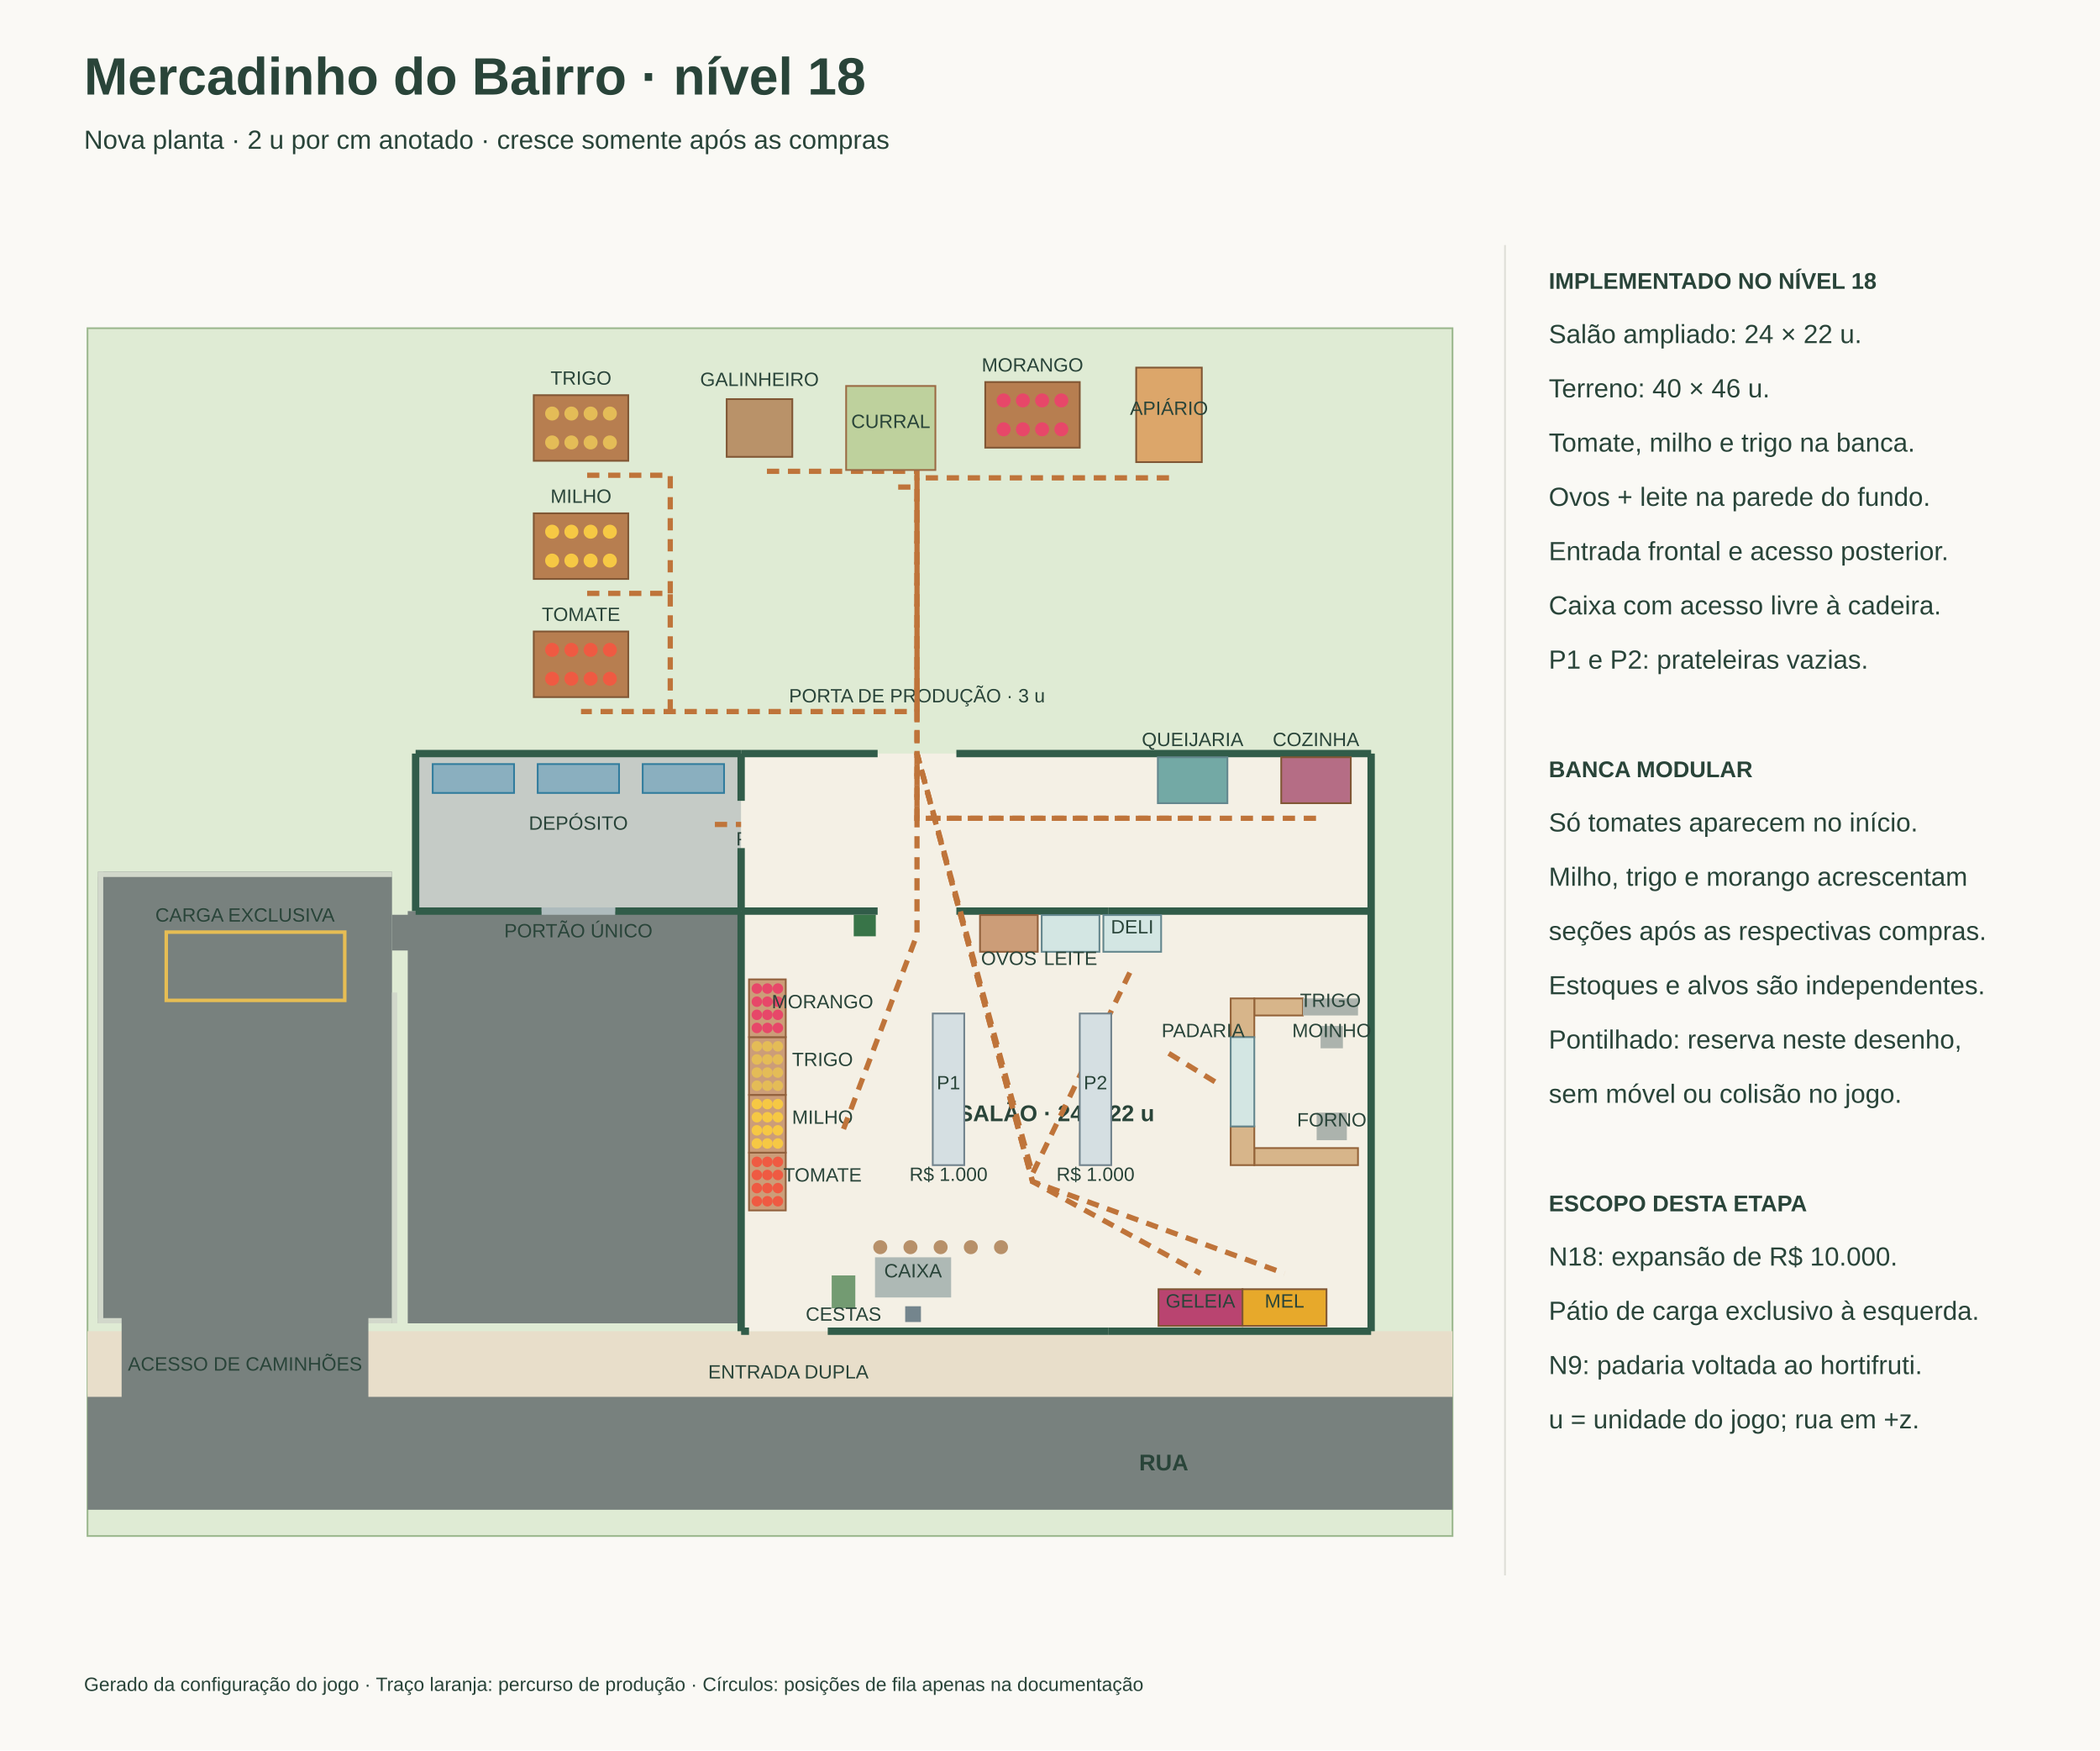
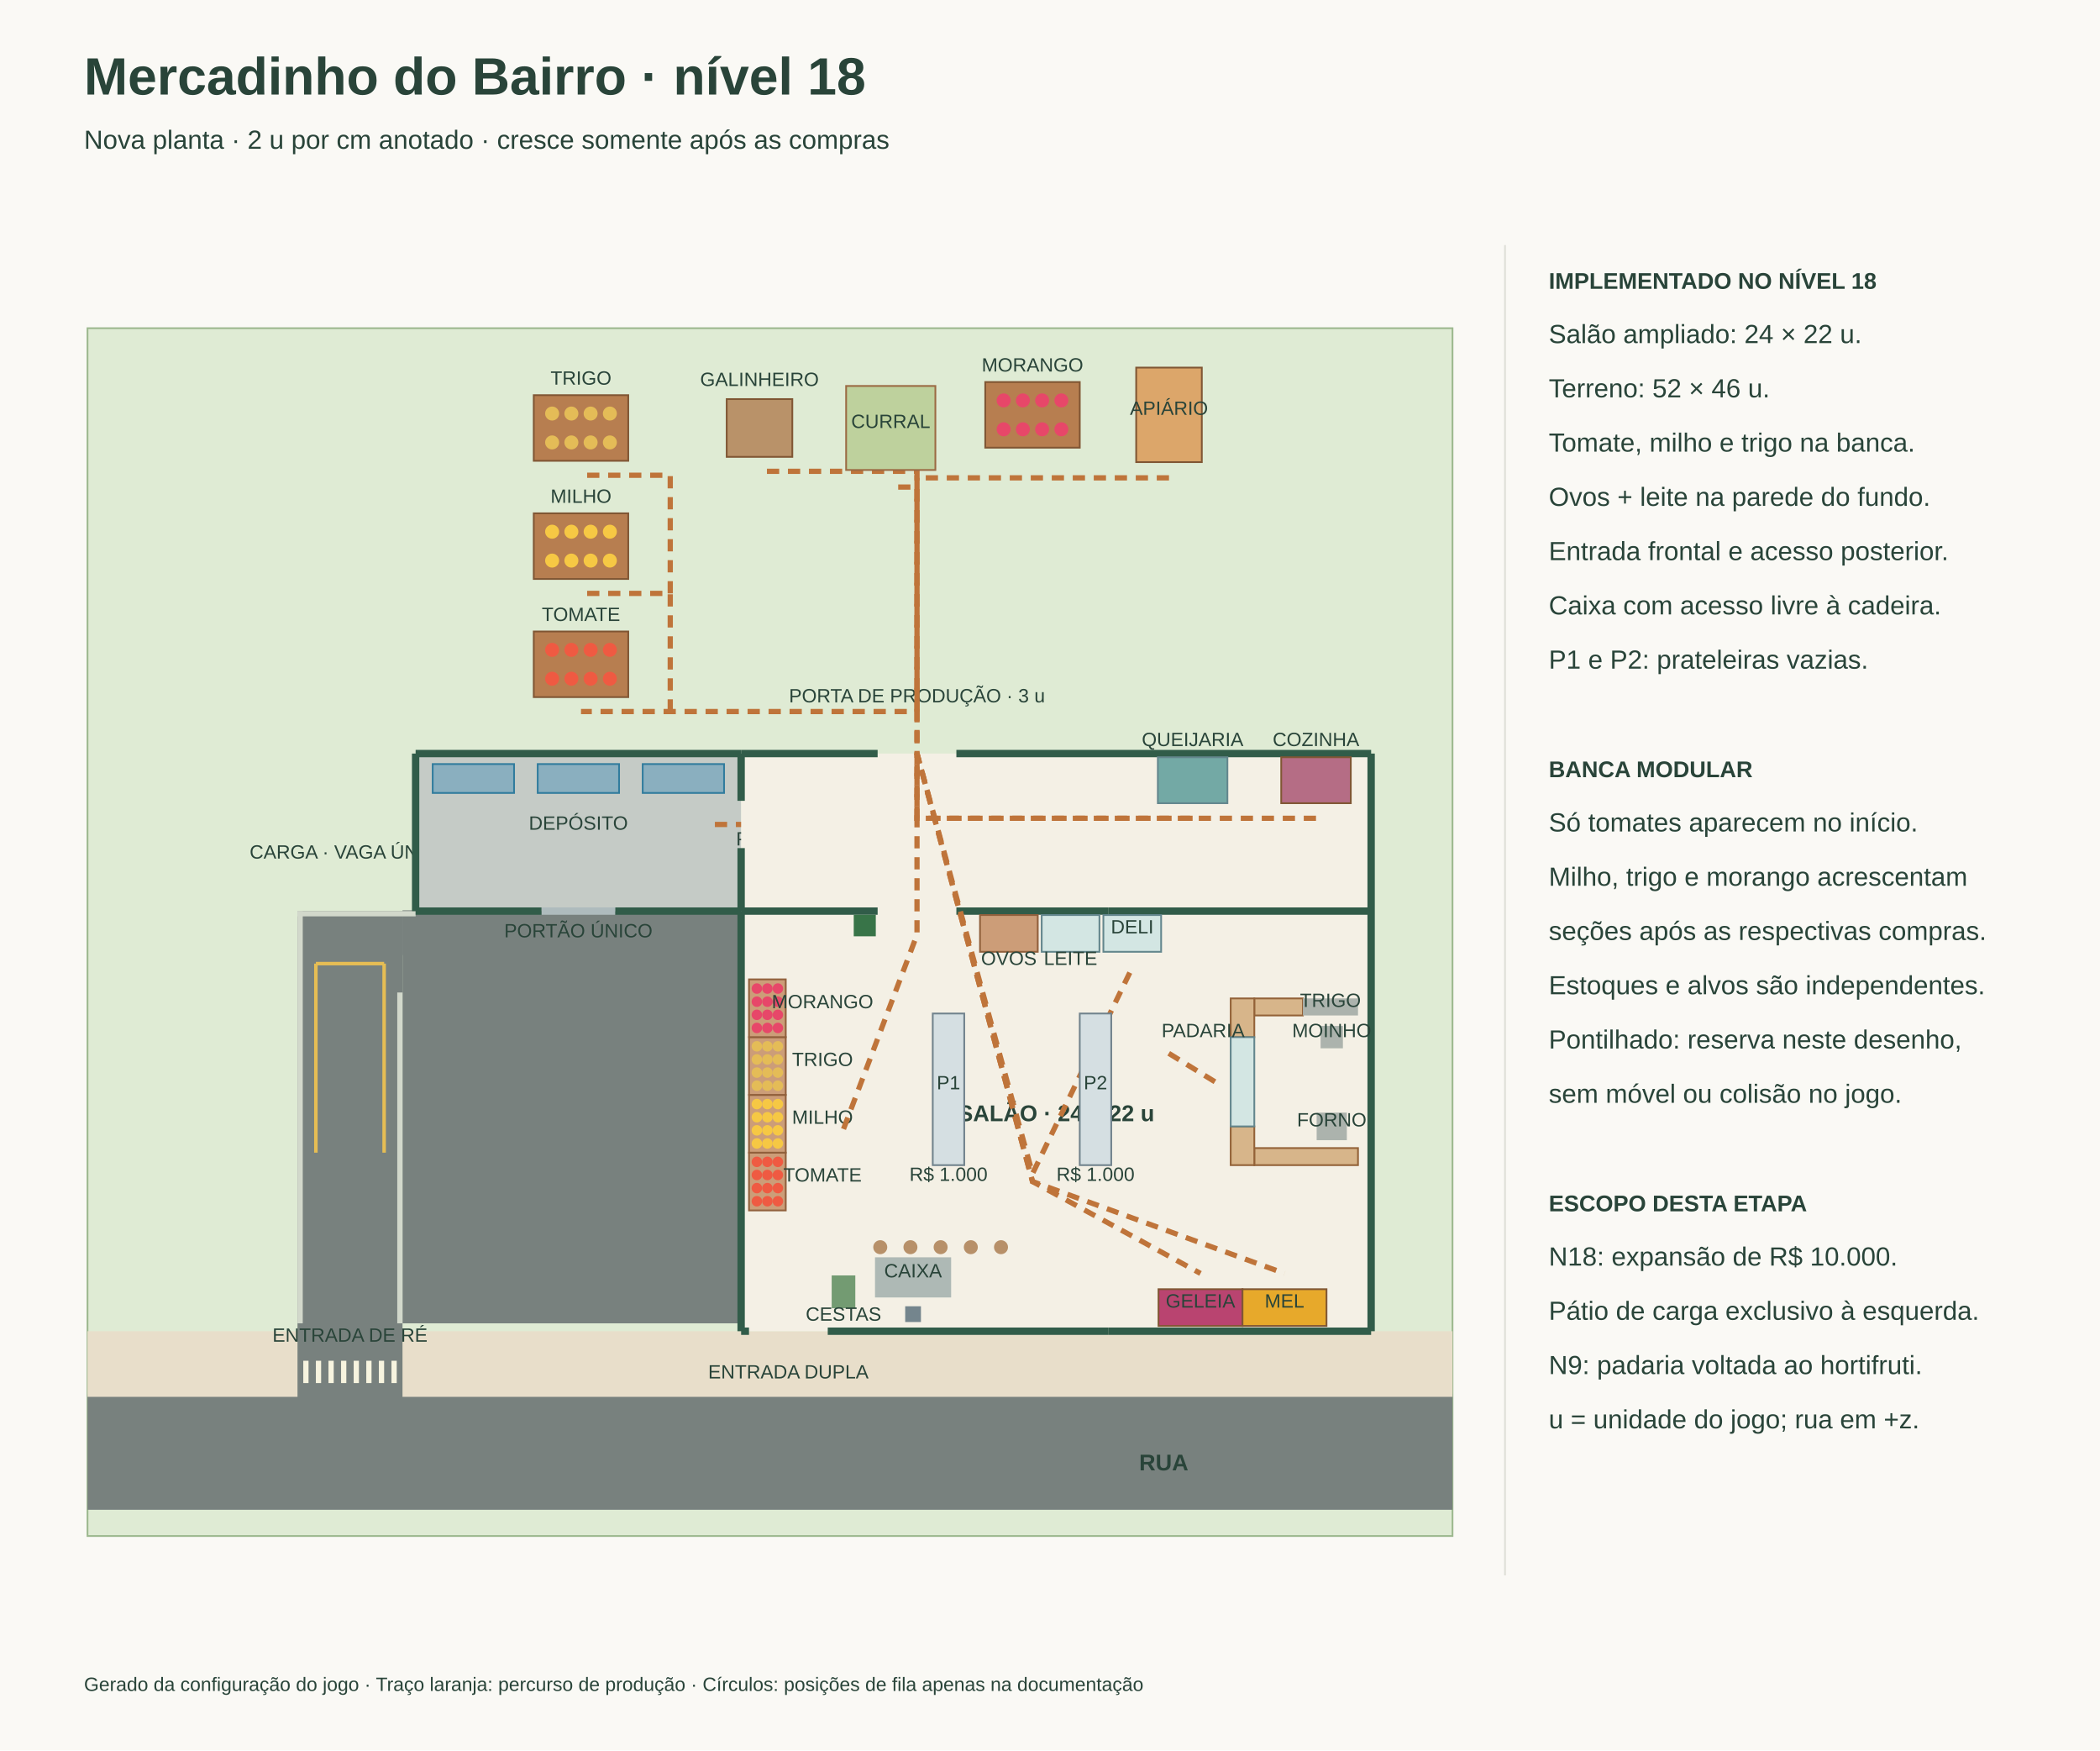
<svg xmlns="http://www.w3.org/2000/svg" width="1200" height="1000" viewBox="0 0 1200 1000" role="img" aria-labelledby="title desc">
  <style>text{font-family:Arial,sans-serif;fill:#294439}.title{font-size:30px;font-weight:bold}.label{font-size:13px;font-weight:bold}.note{font-size:15px}.small{font-size:11px}.wall{fill:#315c49}.route{fill:none;stroke:#bf743a;stroke-width:3;stroke-dasharray:7 5}</style>
  <rect width="1200" height="1000" fill="#faf9f5" />
  <text x="48" y="54" class="title">Mercadinho do Bairro · nível 18</text>
  <text x="48" y="85" class="note">Nova planta · 2 u por cm anotado · cresce somente após as compras</text>
  <rect x="50" y="187.5" width="780" height="690" fill="#dfebd4" stroke="#9cb88e" />
  <rect x="50" y="796.5" width="780" height="66" fill="#78817e" />
  <rect x="50" y="760.5" width="780" height="37.5" fill="#e8deca" />
  <text x="665" y="840" text-anchor="middle" class="label">RUA</text>
-   <rect x="233" y="520.5" width="190.5" height="235.5" fill="#78817e" />
-   <rect x="56" y="498" width="168" height="258" fill="#78817e" />
-   <rect x="69.5" y="756" width="141" height="42.9" fill="#78817e" />
-   <rect x="224" y="522.6" width="114" height="20.4" fill="#78817e" />
-   <rect x="95" y="532.5" width="102" height="39" fill="none" stroke="#e6bd54" stroke-width="2" />
-   <rect x="56" y="498" width="3" height="258" fill="#d2d8cb" />
-   <rect x="56" y="498" width="168" height="3" fill="#d2d8cb" />
-   <rect x="224" y="567" width="3" height="189" fill="#d2d8cb" />
-   <rect x="56" y="753" width="13.5" height="3" fill="#d2d8cb" />
-   <rect x="210.5" y="753" width="13.5" height="3" fill="#d2d8cb" />
-   <text x="140" y="526.5" text-anchor="middle" class="small">CARGA EXCLUSIVA</text>
-   <text x="140" y="783" text-anchor="middle" class="small">ACESSO DE CAMINHÕES</text>
+   <rect x="230" y="520.5" width="193.5" height="235.5" fill="#78817e" />
+   <rect x="170" y="520.5" width="60" height="235.5" fill="#78817e" />
+   <rect x="170" y="756" width="60" height="42.9" fill="#78817e" />
+   <rect x="230" y="520.05" width="108" height="25.5" fill="#78817e" />
+   <line x1="180.5" y1="550.5" x2="219.5" y2="550.5" stroke="#e6bd54" stroke-width="2" />
+   <line x1="180.5" y1="550.5" x2="180.5" y2="658.5" stroke="#e6bd54" stroke-width="2" />
+   <line x1="219.5" y1="550.5" x2="219.5" y2="658.5" stroke="#e6bd54" stroke-width="2" />
+   <rect x="170" y="520.5" width="3" height="235.5" fill="#d2d8cb" />
+   <rect x="170" y="520.5" width="67.5" height="3" fill="#d2d8cb" />
+   <rect x="227" y="567" width="3" height="189" fill="#d2d8cb" />
+   <rect x="173.3" y="777.375" width="3" height="12.75" fill="#f7f4df" />
+   <rect x="180.5" y="777.375" width="3" height="12.75" fill="#f7f4df" />
+   <rect x="187.7" y="777.375" width="3" height="12.75" fill="#f7f4df" />
+   <rect x="194.9" y="777.375" width="3" height="12.75" fill="#f7f4df" />
+   <rect x="202.1" y="777.375" width="3" height="12.75" fill="#f7f4df" />
+   <rect x="209.3" y="777.375" width="3" height="12.75" fill="#f7f4df" />
+   <rect x="216.5" y="777.375" width="3" height="12.75" fill="#f7f4df" />
+   <rect x="223.7" y="777.375" width="3" height="12.75" fill="#f7f4df" />
+   <text x="200" y="490.5" text-anchor="middle" class="small">CARGA · VAGA ÚNICA</text>
+   <text x="200" y="766.5" text-anchor="middle" class="small">ENTRADA DE RÉ</text>
  <rect x="237.5" y="430.5" width="186" height="90" fill="#c5cbc6" />
  <rect x="237.5" y="428.4" width="186" height="4.2" fill="#315c49" />
  <rect x="235.4" y="430.5" width="4.2" height="90" fill="#315c49" />
  <rect x="237.5" y="518.4" width="72" height="4.2" fill="#315c49" />
  <rect x="351.5" y="518.4" width="72" height="4.2" fill="#315c49" />
  <rect x="247.25" y="436.5" width="46.5" height="16.5" fill="#8aafbf" stroke="#317c9d" />
  <rect x="307.25" y="436.5" width="46.5" height="16.5" fill="#8aafbf" stroke="#317c9d" />
  <rect x="367.25" y="436.5" width="46.5" height="16.5" fill="#8aafbf" stroke="#317c9d" />
  <rect x="309.5" y="518.4" width="42" height="4.2" fill="#aebbbd" />
  <text x="330.5" y="474" text-anchor="middle" class="small">DEPÓSITO</text>
  <text x="330.5" y="535.5" text-anchor="middle" class="small">PORTÃO ÚNICO</text>
  <path d="M408.5,471L438.5,471" class="route" />
  <text x="468.5" y="483" text-anchor="middle" class="small">PASSAGEM LIVRE</text>
  <rect x="423.5" y="430.5" width="360" height="330" fill="#f4f0e5" />
  <rect x="423.5" y="518.4" width="78" height="4.2" fill="#315c49" />
  <rect x="546.5" y="518.4" width="87" height="4.2" fill="#315c49" />
  <rect x="421.4" y="520.5" width="4.2" height="240" fill="#315c49" />
  <rect x="423.5" y="758.4" width="4.5" height="4.2" fill="#315c49" />
  <rect x="473" y="758.4" width="160.5" height="4.2" fill="#315c49" />
  <rect x="633.5" y="518.4" width="150" height="4.2" fill="#315c49" />
  <rect x="633.5" y="758.4" width="150" height="4.2" fill="#315c49" />
  <rect x="423.5" y="428.4" width="78" height="4.2" fill="#315c49" />
  <rect x="546.5" y="428.4" width="237" height="4.2" fill="#315c49" />
  <rect x="421.4" y="430.5" width="4.2" height="27" fill="#315c49" />
  <rect x="421.4" y="484.5" width="4.2" height="36" fill="#315c49" />
  <rect x="781.4" y="430.5" width="4.2" height="330" fill="#315c49" />
  <rect x="487.85" y="522.6" width="12.6" height="12.3" fill="#387448" />
  <rect x="475.25" y="728.625" width="13.5" height="18.75" fill="#739b72" />
  <text x="482" y="754.5" text-anchor="middle" class="small">CESTAS</text>
  <rect x="500" y="718.275" width="43.5" height="22.95" fill="#aeb9b5" />
  <text x="521.75" y="729.75" text-anchor="middle" class="small">CAIXA</text>
  <rect x="517.25" y="746.25" width="9" height="9" fill="#74858d" />
  <rect x="428" y="658.5" width="21" height="33" fill="#cc9d78" stroke="#91603c" />
  <circle cx="432.5" cy="663.75" r="3" fill="#ef5a42" />
  <circle cx="438.5" cy="663.75" r="3" fill="#ef5a42" />
  <circle cx="444.5" cy="663.75" r="3" fill="#ef5a42" />
  <circle cx="432.5" cy="671.25" r="3" fill="#ef5a42" />
  <circle cx="438.5" cy="671.25" r="3" fill="#ef5a42" />
  <circle cx="444.5" cy="671.25" r="3" fill="#ef5a42" />
  <circle cx="432.5" cy="678.75" r="3" fill="#ef5a42" />
  <circle cx="438.5" cy="678.75" r="3" fill="#ef5a42" />
  <circle cx="444.5" cy="678.75" r="3" fill="#ef5a42" />
  <circle cx="432.5" cy="686.25" r="3" fill="#ef5a42" />
  <circle cx="438.5" cy="686.25" r="3" fill="#ef5a42" />
  <circle cx="444.5" cy="686.25" r="3" fill="#ef5a42" />
  <text x="470" y="675" text-anchor="middle" class="small">TOMATE</text>
  <rect x="305" y="360.75" width="54" height="37.5" fill="#b77e50" stroke="#805634" />
  <circle cx="315.5" cy="371.25" r="4" fill="#ef5a42" />
  <circle cx="326.5" cy="371.25" r="4" fill="#ef5a42" />
  <circle cx="337.5" cy="371.25" r="4" fill="#ef5a42" />
  <circle cx="348.5" cy="371.25" r="4" fill="#ef5a42" />
  <circle cx="315.5" cy="387.75" r="4" fill="#ef5a42" />
  <circle cx="326.5" cy="387.75" r="4" fill="#ef5a42" />
  <circle cx="337.5" cy="387.75" r="4" fill="#ef5a42" />
  <circle cx="348.5" cy="387.75" r="4" fill="#ef5a42" />
  <text x="332" y="354.75" text-anchor="middle" class="small">TOMATE</text>
  <rect x="428" y="625.5" width="21" height="33" fill="#cc9d78" stroke="#91603c" />
  <circle cx="432.5" cy="630.75" r="3" fill="#f6c844" />
  <circle cx="438.5" cy="630.75" r="3" fill="#f6c844" />
  <circle cx="444.5" cy="630.75" r="3" fill="#f6c844" />
  <circle cx="432.5" cy="638.25" r="3" fill="#f6c844" />
  <circle cx="438.5" cy="638.25" r="3" fill="#f6c844" />
  <circle cx="444.5" cy="638.25" r="3" fill="#f6c844" />
  <circle cx="432.5" cy="645.75" r="3" fill="#f6c844" />
  <circle cx="438.5" cy="645.75" r="3" fill="#f6c844" />
  <circle cx="444.5" cy="645.75" r="3" fill="#f6c844" />
  <circle cx="432.5" cy="653.25" r="3" fill="#f6c844" />
  <circle cx="438.5" cy="653.25" r="3" fill="#f6c844" />
  <circle cx="444.5" cy="653.25" r="3" fill="#f6c844" />
  <text x="470" y="642" text-anchor="middle" class="small">MILHO</text>
  <rect x="305" y="293.25" width="54" height="37.5" fill="#b77e50" stroke="#805634" />
  <circle cx="315.5" cy="303.75" r="4" fill="#f6c844" />
  <circle cx="326.5" cy="303.75" r="4" fill="#f6c844" />
  <circle cx="337.5" cy="303.75" r="4" fill="#f6c844" />
  <circle cx="348.5" cy="303.75" r="4" fill="#f6c844" />
  <circle cx="315.5" cy="320.25" r="4" fill="#f6c844" />
  <circle cx="326.5" cy="320.25" r="4" fill="#f6c844" />
  <circle cx="337.5" cy="320.25" r="4" fill="#f6c844" />
  <circle cx="348.5" cy="320.25" r="4" fill="#f6c844" />
  <text x="332" y="287.25" text-anchor="middle" class="small">MILHO</text>
  <rect x="428" y="592.5" width="21" height="33" fill="#cc9d78" stroke="#91603c" />
  <circle cx="432.5" cy="597.75" r="3" fill="#e4bc57" />
  <circle cx="438.5" cy="597.75" r="3" fill="#e4bc57" />
  <circle cx="444.5" cy="597.75" r="3" fill="#e4bc57" />
  <circle cx="432.5" cy="605.25" r="3" fill="#e4bc57" />
  <circle cx="438.5" cy="605.25" r="3" fill="#e4bc57" />
  <circle cx="444.5" cy="605.25" r="3" fill="#e4bc57" />
  <circle cx="432.5" cy="612.75" r="3" fill="#e4bc57" />
  <circle cx="438.5" cy="612.75" r="3" fill="#e4bc57" />
  <circle cx="444.5" cy="612.75" r="3" fill="#e4bc57" />
  <circle cx="432.5" cy="620.25" r="3" fill="#e4bc57" />
  <circle cx="438.5" cy="620.25" r="3" fill="#e4bc57" />
  <circle cx="444.5" cy="620.25" r="3" fill="#e4bc57" />
  <text x="470" y="609" text-anchor="middle" class="small">TRIGO</text>
  <rect x="305" y="225.75" width="54" height="37.5" fill="#b77e50" stroke="#805634" />
  <circle cx="315.5" cy="236.25" r="4" fill="#e4bc57" />
  <circle cx="326.5" cy="236.25" r="4" fill="#e4bc57" />
  <circle cx="337.5" cy="236.25" r="4" fill="#e4bc57" />
  <circle cx="348.5" cy="236.25" r="4" fill="#e4bc57" />
  <circle cx="315.5" cy="252.75" r="4" fill="#e4bc57" />
  <circle cx="326.5" cy="252.75" r="4" fill="#e4bc57" />
  <circle cx="337.5" cy="252.75" r="4" fill="#e4bc57" />
  <circle cx="348.5" cy="252.75" r="4" fill="#e4bc57" />
  <text x="332" y="219.75" text-anchor="middle" class="small">TRIGO</text>
  <rect x="428" y="559.5" width="21" height="33" fill="#cc9d78" stroke="#91603c" />
  <circle cx="432.5" cy="564.75" r="3" fill="#e74769" />
  <circle cx="438.5" cy="564.75" r="3" fill="#e74769" />
  <circle cx="444.5" cy="564.75" r="3" fill="#e74769" />
  <circle cx="432.5" cy="572.25" r="3" fill="#e74769" />
  <circle cx="438.5" cy="572.25" r="3" fill="#e74769" />
  <circle cx="444.5" cy="572.25" r="3" fill="#e74769" />
  <circle cx="432.5" cy="579.75" r="3" fill="#e74769" />
  <circle cx="438.5" cy="579.75" r="3" fill="#e74769" />
  <circle cx="444.5" cy="579.75" r="3" fill="#e74769" />
  <circle cx="432.5" cy="587.25" r="3" fill="#e74769" />
  <circle cx="438.5" cy="587.25" r="3" fill="#e74769" />
  <circle cx="444.5" cy="587.25" r="3" fill="#e74769" />
  <text x="470" y="576" text-anchor="middle" class="small">MORANGO</text>
  <rect x="563" y="218.25" width="54" height="37.5" fill="#b77e50" stroke="#805634" />
  <circle cx="573.5" cy="228.75" r="4" fill="#e74769" />
  <circle cx="584.5" cy="228.75" r="4" fill="#e74769" />
  <circle cx="595.5" cy="228.75" r="4" fill="#e74769" />
  <circle cx="606.5" cy="228.75" r="4" fill="#e74769" />
  <circle cx="573.5" cy="245.25" r="4" fill="#e74769" />
  <circle cx="584.5" cy="245.25" r="4" fill="#e74769" />
  <circle cx="595.5" cy="245.25" r="4" fill="#e74769" />
  <circle cx="606.5" cy="245.25" r="4" fill="#e74769" />
  <text x="590" y="212.25" text-anchor="middle" class="small">MORANGO</text>
  <path d="M482,645L524,534L524,406.5L332,406.5" class="route" />
  <path d="M383,339L383,271.5L332,271.5" class="route" />
  <path d="M383,406.5L383,339L332,339" class="route" />
  <rect x="560" y="522.75" width="33" height="21" fill="#cc9d78" stroke="#91603c" />
  <text x="576.5" y="551.25" text-anchor="middle" class="small">OVOS</text>
  <rect x="415.25" y="228" width="37.5" height="33" fill="#b99269" stroke="#805634" />
  <text x="434" y="220.5" text-anchor="middle" class="small">GALINHEIRO</text>
  <path d="M524,406.5L524,269.25L434,269.25" class="route" />
  <text x="524" y="401.25" text-anchor="middle" class="small">PORTA DE PRODUÇÃO · 3 u</text>
  <rect x="595.25" y="522.75" width="33" height="21" fill="#d3e6e3" stroke="#63868d" />
  <text x="611.75" y="551.25" text-anchor="middle" class="small">LEITE</text>
  <rect x="483.5" y="220.5" width="51" height="48" fill="#bed19d" stroke="#9b6a43" />
  <text x="509" y="244.5" text-anchor="middle" class="small">CURRAL</text>
  <path d="M524,406.5L524,278.25L509,278.25" class="route" />
  <text x="450.5" y="787.5" text-anchor="middle" class="small">ENTRADA DUPLA</text>
  <circle cx="503" cy="712.5" r="4" fill="#b79069" />
  <circle cx="520.25" cy="712.5" r="4" fill="#b79069" />
  <circle cx="537.5" cy="712.5" r="4" fill="#b79069" />
  <circle cx="554.75" cy="712.5" r="4" fill="#b79069" />
  <circle cx="572" cy="712.5" r="4" fill="#b79069" />
  <text x="603.5" y="640.5" text-anchor="middle" class="label">SALÃO · 24 × 22 u</text>
  <rect x="716.75" y="655.875" width="59.25" height="9.75" fill="#d7b58a" stroke="#936238" />
  <rect x="716.75" y="570.375" width="27.75" height="9.75" fill="#d7b58a" stroke="#936238" />
  <rect x="703.25" y="570.375" width="13.5" height="22.125" fill="#d7b58a" stroke="#936238" />
  <rect x="703.25" y="643.5" width="13.5" height="22.125" fill="#d7b58a" stroke="#936238" />
  <rect x="703.25" y="592.5" width="13.5" height="51" fill="#d3e6e3" stroke="#63868d" />
  <rect x="744.5" y="570.375" width="31.5" height="9.75" fill="#acb3ad" />
  <text x="760.25" y="575.25" text-anchor="middle" class="small">TRIGO</text>
  <rect x="754.625" y="586.125" width="12.75" height="12.75" fill="#acb3ad" />
  <text x="761" y="592.5" text-anchor="middle" class="small">MOINHO</text>
  <rect x="752.375" y="635.625" width="17.25" height="15.75" fill="#acb3ad" />
  <text x="761" y="643.5" text-anchor="middle" class="small">FORNO</text>
  <text x="687.5" y="592.5" text-anchor="middle" class="small">PADARIA</text>
  <path d="M694.25,618L665,600" class="route" />
  <rect x="732.125" y="432.6" width="39.75" height="26.25" fill="#b56d85" stroke="#805634" />
  <text x="752" y="426.225" text-anchor="middle" class="small">COZINHA</text>
  <rect x="662" y="736.5" width="48" height="21" fill="#b94470" stroke="#805634" />
  <text x="686" y="747" text-anchor="middle" class="small">GELEIA</text>
  <path d="M752,467.475L524,467.475L524,430.5L590,675L686,727.5" class="route" />
  <rect x="661.625" y="432.6" width="39.75" height="26.25" fill="#73a9a5" stroke="#63868d" />
  <text x="681.5" y="426.225" text-anchor="middle" class="small">QUEIJARIA</text>
  <rect x="630.5" y="522.75" width="33" height="21" fill="#d3e6e3" stroke="#63868d" />
  <text x="647" y="533.25" text-anchor="middle" class="small">DELI</text>
  <path d="M681.5,467.475L524,467.475L524,430.5L590,670.5L647,552.75" class="route" />
  <rect x="649.25" y="210" width="37.5" height="54" fill="#dca66a" stroke="#805634" />
  <text x="668" y="237" text-anchor="middle" class="small">APIÁRIO</text>
  <rect x="710" y="736.5" width="48" height="21" fill="#e7a92b" stroke="#805634" />
  <text x="734" y="747" text-anchor="middle" class="small">MEL</text>
  <path d="M668,273L524,273L524,430.5L590,675L734,727.5" class="route" />
  <rect x="533" y="579" width="18" height="86.625" fill="#d5dfe2" stroke="#71838d" />
  <text x="542" y="622.312" text-anchor="middle" class="small">P1</text>
  <text x="542" y="674.625" text-anchor="middle" class="small">R$ 1.000</text>
  <rect x="617" y="579" width="18" height="86.625" fill="#d5dfe2" stroke="#71838d" />
  <text x="626" y="622.312" text-anchor="middle" class="small">P2</text>
  <text x="626" y="674.625" text-anchor="middle" class="small">R$ 1.000</text>
  <path d="M860 140V900" stroke="#dedfd7" />
  <text x="885" y="165" class="label">IMPLEMENTADO NO NÍVEL 18</text>
  <text x="885" y="196" class="note">Salão ampliado: 24 × 22 u.</text>
-   <text x="885" y="227" class="note">Terreno: 40 × 46 u.</text>
+   <text x="885" y="227" class="note">Terreno: 52 × 46 u.</text>
  <text x="885" y="258" class="note">Tomate, milho e trigo na banca.</text>
  <text x="885" y="289" class="note">Ovos + leite na parede do fundo.</text>
  <text x="885" y="320" class="note">Entrada frontal e acesso posterior.</text>
  <text x="885" y="351" class="note">Caixa com acesso livre à cadeira.</text>
  <text x="885" y="382" class="note">P1 e P2: prateleiras vazias.</text>
  <text x="885" y="413" class="note" />
  <text x="885" y="444" class="label">BANCA MODULAR</text>
  <text x="885" y="475" class="note">Só tomates aparecem no início.</text>
  <text x="885" y="506" class="note">Milho, trigo e morango acrescentam</text>
  <text x="885" y="537" class="note">seções após as respectivas compras.</text>
  <text x="885" y="568" class="note">Estoques e alvos são independentes.</text>
  <text x="885" y="599" class="note">Pontilhado: reserva neste desenho,</text>
  <text x="885" y="630" class="note">sem móvel ou colisão no jogo.</text>
  <text x="885" y="661" class="note" />
  <text x="885" y="692" class="label">ESCOPO DESTA ETAPA</text>
  <text x="885" y="723" class="note">N18: expansão de R$ 10.000.</text>
  <text x="885" y="754" class="note">Pátio de carga exclusivo à esquerda.</text>
  <text x="885" y="785" class="note">N9: padaria voltada ao hortifruti.</text>
  <text x="885" y="816" class="note">u = unidade do jogo; rua em +z.</text>
  <text x="48" y="966" class="small">Gerado da configuração do jogo · Traço laranja: percurso de produção · Círculos: posições de fila apenas na documentação</text>
</svg>
